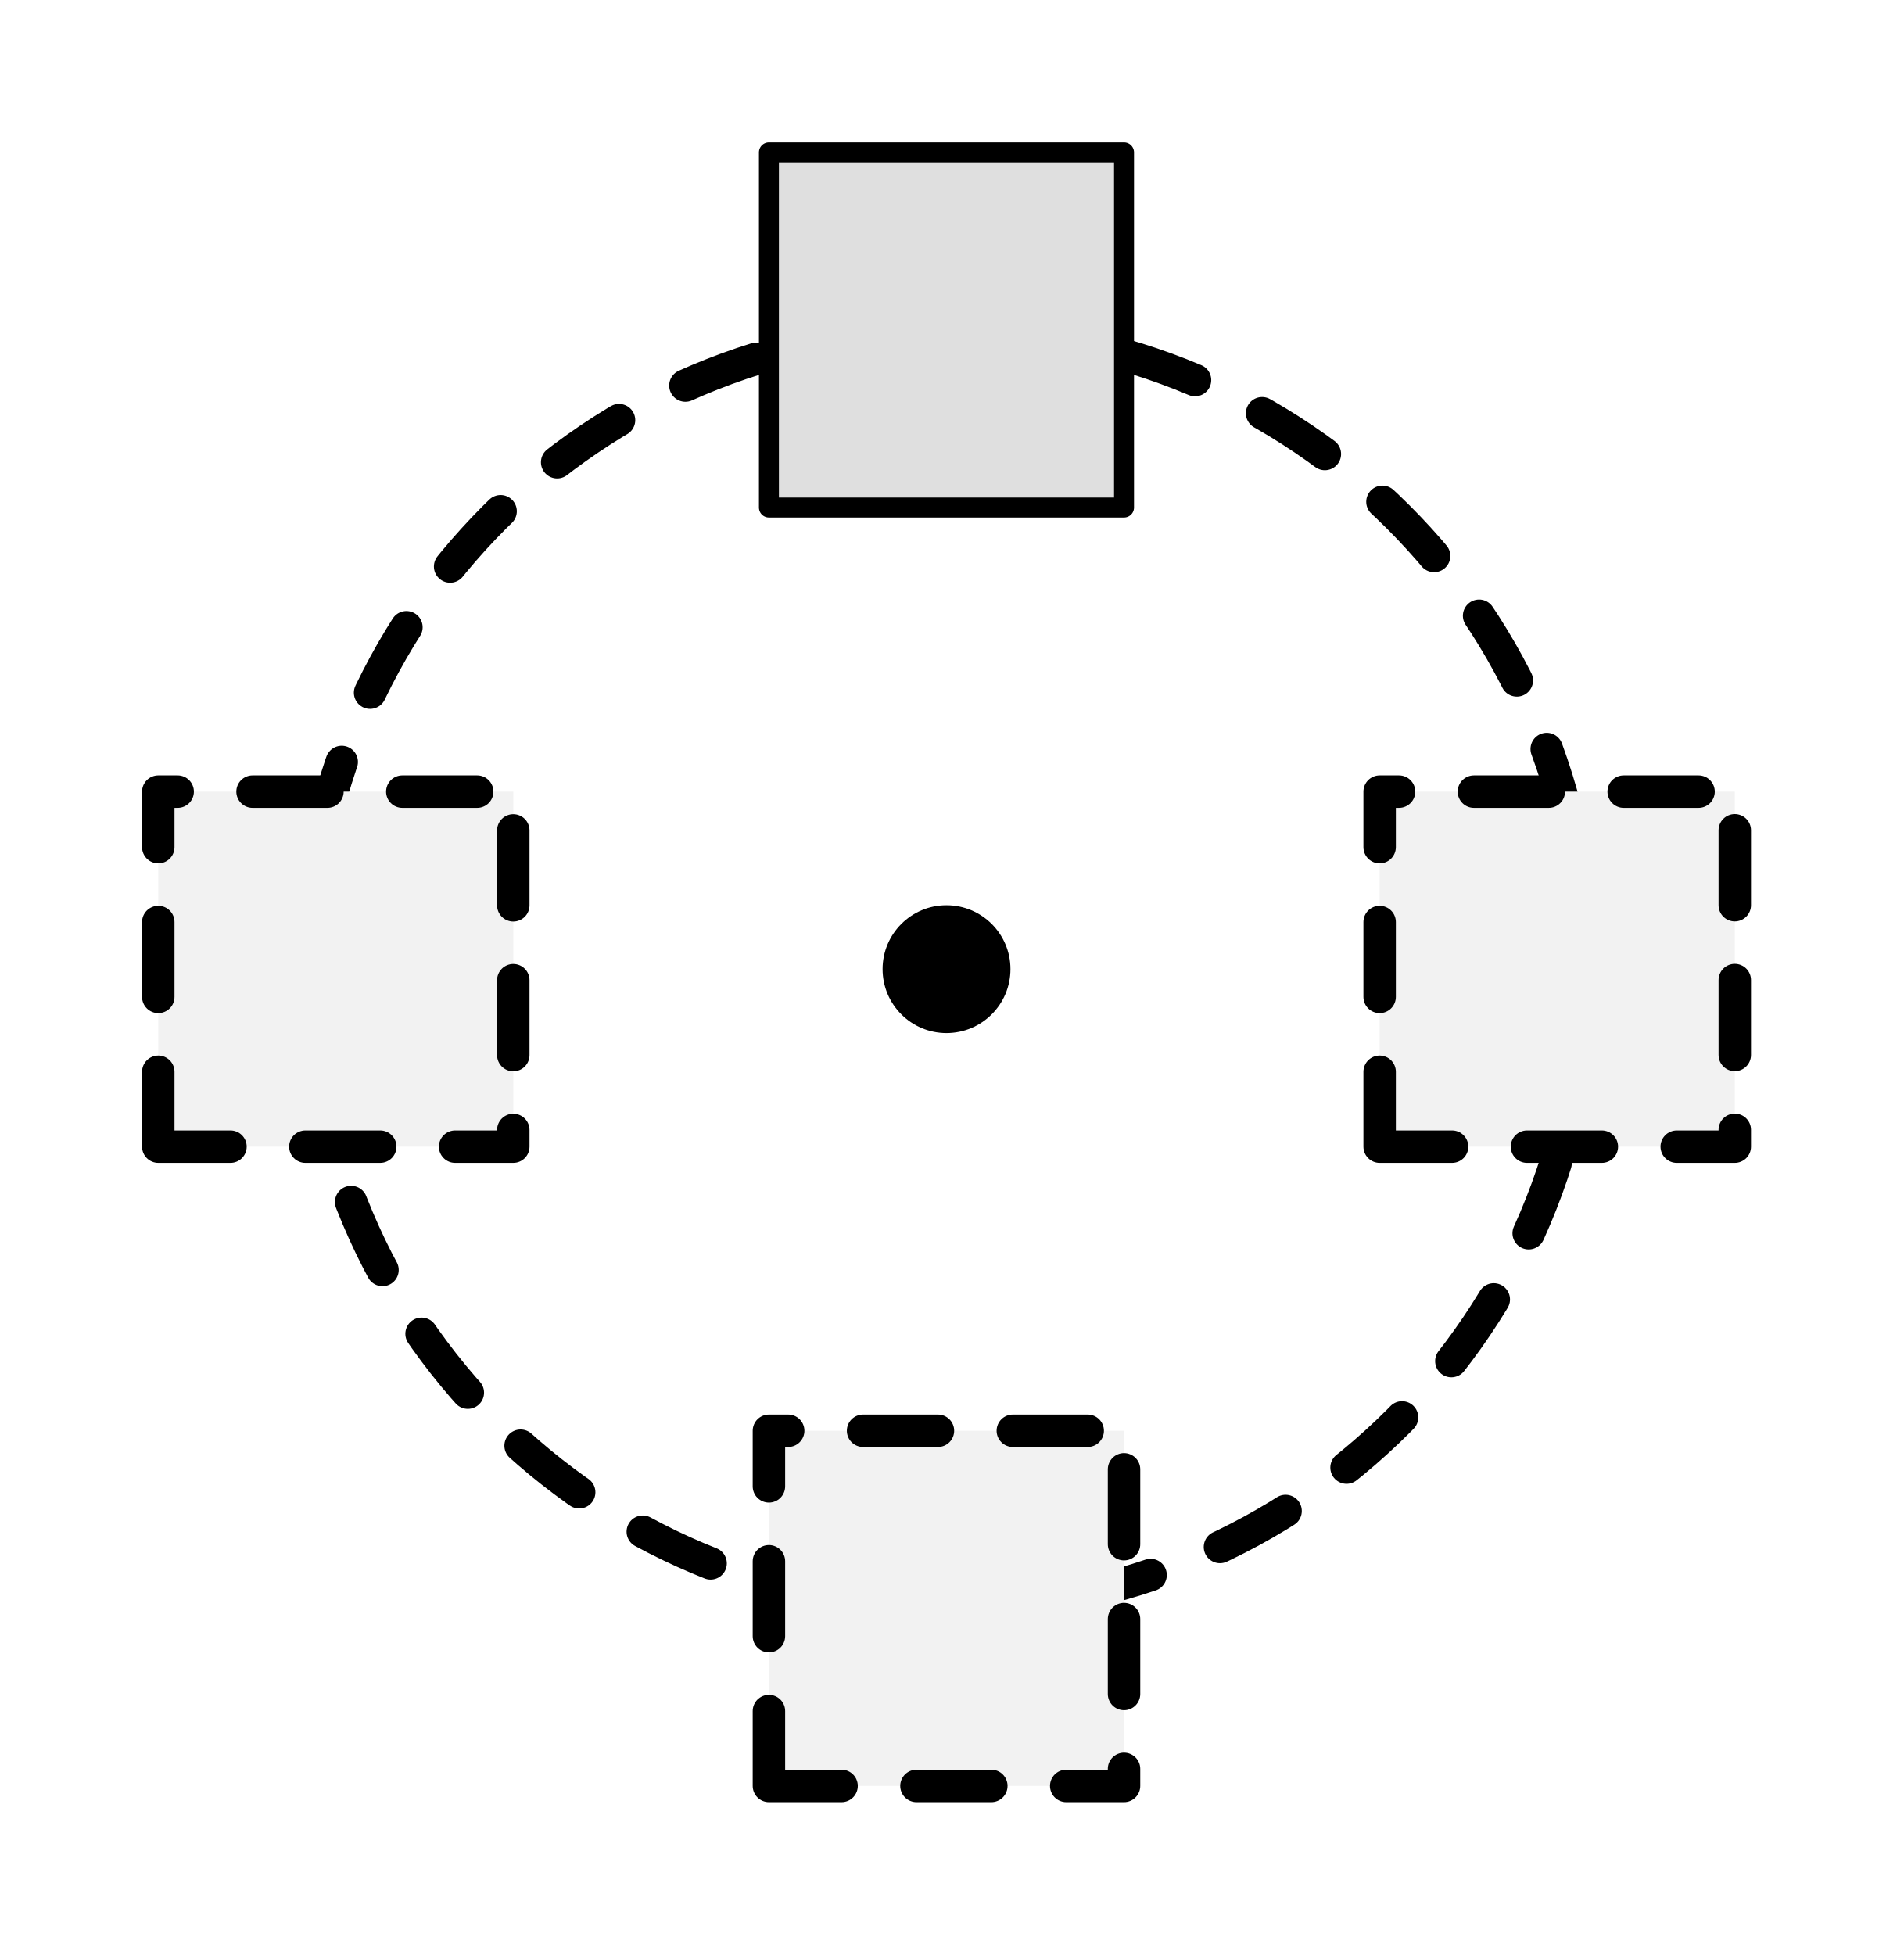
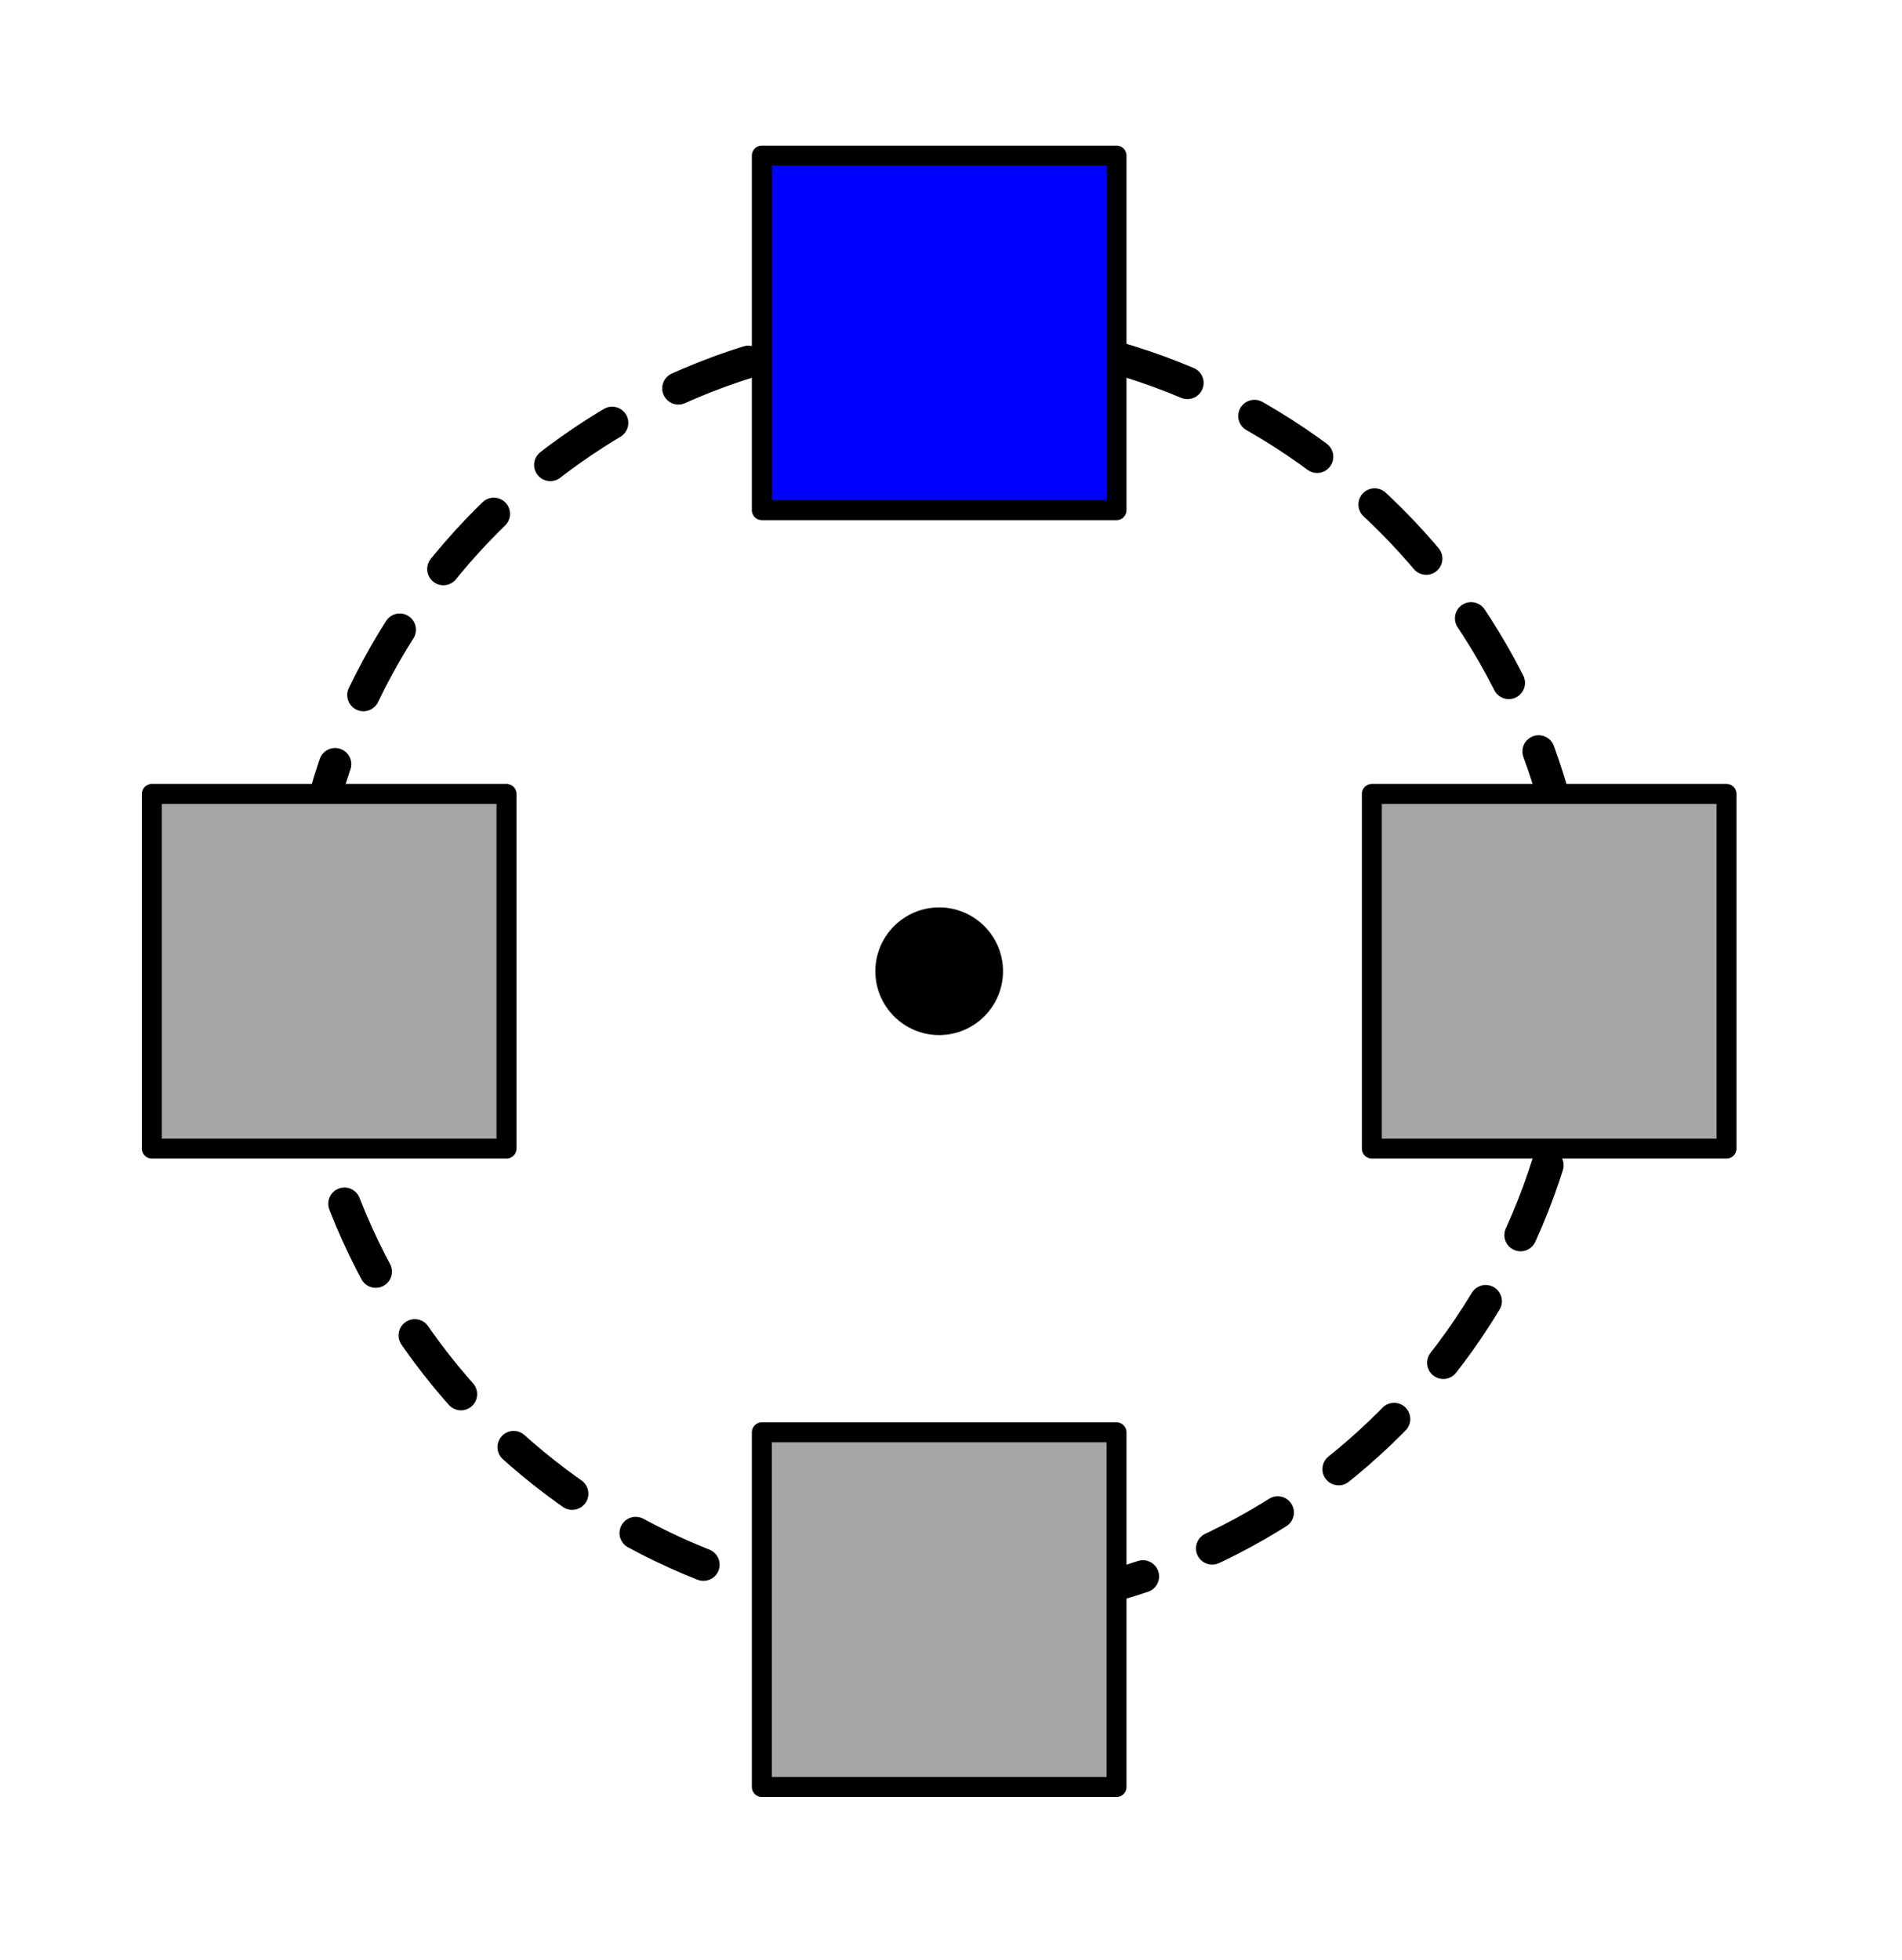
- <svg xmlns="http://www.w3.org/2000/svg" width="75.562" height="77.581" viewBox="0 0 75.562 77.581">
-   <path fill="none" stroke-width="1.295" stroke-linecap="round" stroke-linejoin="round" stroke="rgb(0%, 0%, 0%)" stroke-opacity="1" stroke-dasharray="2.989 2.989" stroke-miterlimit="10" d="M 25.513 0.001 C 25.513 14.09 14.088 25.512 -0.001 25.512 C -14.09 25.512 -25.511 14.09 -25.511 0.001 C -25.511 -14.092 -14.09 -25.513 -0.001 -25.513 C 14.088 -25.513 25.513 -14.092 25.513 0.001 Z M 25.513 0.001 " transform="matrix(0.994237, 0, 0, -0.994237, 37.56326, 38.45842)" />
-   <path fill-rule="nonzero" fill="rgb(0%, 0%, 0%)" fill-opacity="1" d="M 40.102 38.457 C 40.102 37.059 38.965 35.922 37.562 35.922 C 36.164 35.922 35.027 37.059 35.027 38.457 C 35.027 39.859 36.164 40.996 37.562 40.996 C 38.965 40.996 40.102 39.859 40.102 38.457 Z M 40.102 38.457 " />
-   <path fill-rule="nonzero" fill="rgb(87.5%, 87.5%, 87.5%)" fill-opacity="1" stroke-width="0.797" stroke-linecap="round" stroke-linejoin="round" stroke="rgb(0%, 0%, 0%)" stroke-opacity="1" stroke-miterlimit="10" d="M -7.088 18.424 L -7.088 32.599 L 7.087 32.599 L 7.087 18.424 Z M -7.088 18.424 " transform="matrix(0.994237, 0, 0, -0.994237, 37.56326, 38.45842)" />
-   <path fill-rule="nonzero" fill="rgb(95%, 95%, 95%)" fill-opacity="1" stroke-width="1.295" stroke-linecap="round" stroke-linejoin="round" stroke="rgb(0%, 0%, 0%)" stroke-opacity="1" stroke-dasharray="2.989 2.989" stroke-miterlimit="10" d="M 17.29 -7.086 L 17.29 7.085 L 31.466 7.085 L 31.466 -7.086 Z M 17.29 -7.086 " transform="matrix(0.994237, 0, 0, -0.994237, 37.56326, 38.45842)" />
-   <path fill-rule="nonzero" fill="rgb(95%, 95%, 95%)" fill-opacity="1" stroke-width="1.295" stroke-linecap="round" stroke-linejoin="round" stroke="rgb(0%, 0%, 0%)" stroke-opacity="1" stroke-dasharray="2.989 2.989" stroke-miterlimit="10" d="M -31.463 -7.086 L -31.463 7.085 L -17.292 7.085 L -17.292 -7.086 Z M -31.463 -7.086 " transform="matrix(0.994237, 0, 0, -0.994237, 37.56326, 38.45842)" />
-   <path fill-rule="nonzero" fill="rgb(95%, 95%, 95%)" fill-opacity="1" stroke-width="1.295" stroke-linecap="round" stroke-linejoin="round" stroke="rgb(0%, 0%, 0%)" stroke-opacity="1" stroke-dasharray="2.989 2.989" stroke-miterlimit="10" d="M -7.088 -32.601 L -7.088 -18.425 L 7.087 -18.425 L 7.087 -32.601 Z M -7.088 -32.601 " transform="matrix(0.994237, 0, 0, -0.994237, 37.56326, 38.45842)" />
+ <svg xmlns="http://www.w3.org/2000/svg" width="75.064" height="77.332" viewBox="0 0 75.064 77.332">
+   <path fill="none" stroke-width="1.295" stroke-linecap="round" stroke-linejoin="round" stroke="rgb(0%, 0%, 0%)" stroke-opacity="1" stroke-dasharray="2.989 2.989" stroke-miterlimit="10" d="M 25.51 0 C 25.51 14.092 14.088 25.514 0.001 25.514 C -14.091 25.514 -25.513 14.092 -25.513 0 C -25.513 -14.091 -14.091 -25.513 0.001 -25.513 C 14.088 -25.513 25.51 -14.091 25.51 0 Z M 25.51 0 " transform="matrix(0.987684, 0, 0, -0.987684, 37.06976, 38.33611)" />
+   <path fill-rule="nonzero" fill="rgb(0%, 0%, 0%)" fill-opacity="1" d="M 39.59 38.336 C 39.59 36.945 38.461 35.816 37.07 35.816 C 35.68 35.816 34.551 36.945 34.551 38.336 C 34.551 39.727 35.68 40.855 37.07 40.855 C 38.461 40.855 39.59 39.727 39.59 38.336 Z M 39.59 38.336 " />
+   <path fill-rule="nonzero" fill="rgb(0%, 0%, 100%)" fill-opacity="1" stroke-width="0.797" stroke-linecap="round" stroke-linejoin="round" stroke="rgb(0%, 0%, 0%)" stroke-opacity="1" stroke-miterlimit="10" d="M -7.087 18.426 L -7.087 32.597 L 7.088 32.597 L 7.088 18.426 Z M -7.087 18.426 " transform="matrix(0.987684, 0, 0, -0.987684, 37.06976, 38.33611)" />
+   <path fill-rule="nonzero" fill="rgb(64.999%, 64.999%, 64.999%)" fill-opacity="1" stroke-width="0.797" stroke-linecap="round" stroke-linejoin="round" stroke="rgb(0%, 0%, 0%)" stroke-opacity="1" stroke-miterlimit="10" d="M 17.292 -7.087 L 17.292 7.087 L 31.466 7.087 L 31.466 -7.087 Z M 17.292 -7.087 " transform="matrix(0.987684, 0, 0, -0.987684, 37.06976, 38.33611)" />
+   <path fill-rule="nonzero" fill="rgb(64.999%, 64.999%, 64.999%)" fill-opacity="1" stroke-width="0.797" stroke-linecap="round" stroke-linejoin="round" stroke="rgb(0%, 0%, 0%)" stroke-opacity="1" stroke-miterlimit="10" d="M -31.465 -7.087 L -31.465 7.087 L -17.291 7.087 L -17.291 -7.087 Z M -31.465 -7.087 " transform="matrix(0.987684, 0, 0, -0.987684, 37.06976, 38.33611)" />
+   <path fill-rule="nonzero" fill="rgb(64.999%, 64.999%, 64.999%)" fill-opacity="1" stroke-width="0.797" stroke-linecap="round" stroke-linejoin="round" stroke="rgb(0%, 0%, 0%)" stroke-opacity="1" stroke-miterlimit="10" d="M -7.087 -32.601 L -7.087 -18.426 L 7.088 -18.426 L 7.088 -32.601 Z M -7.087 -32.601 " transform="matrix(0.987684, 0, 0, -0.987684, 37.06976, 38.33611)" />
</svg>
